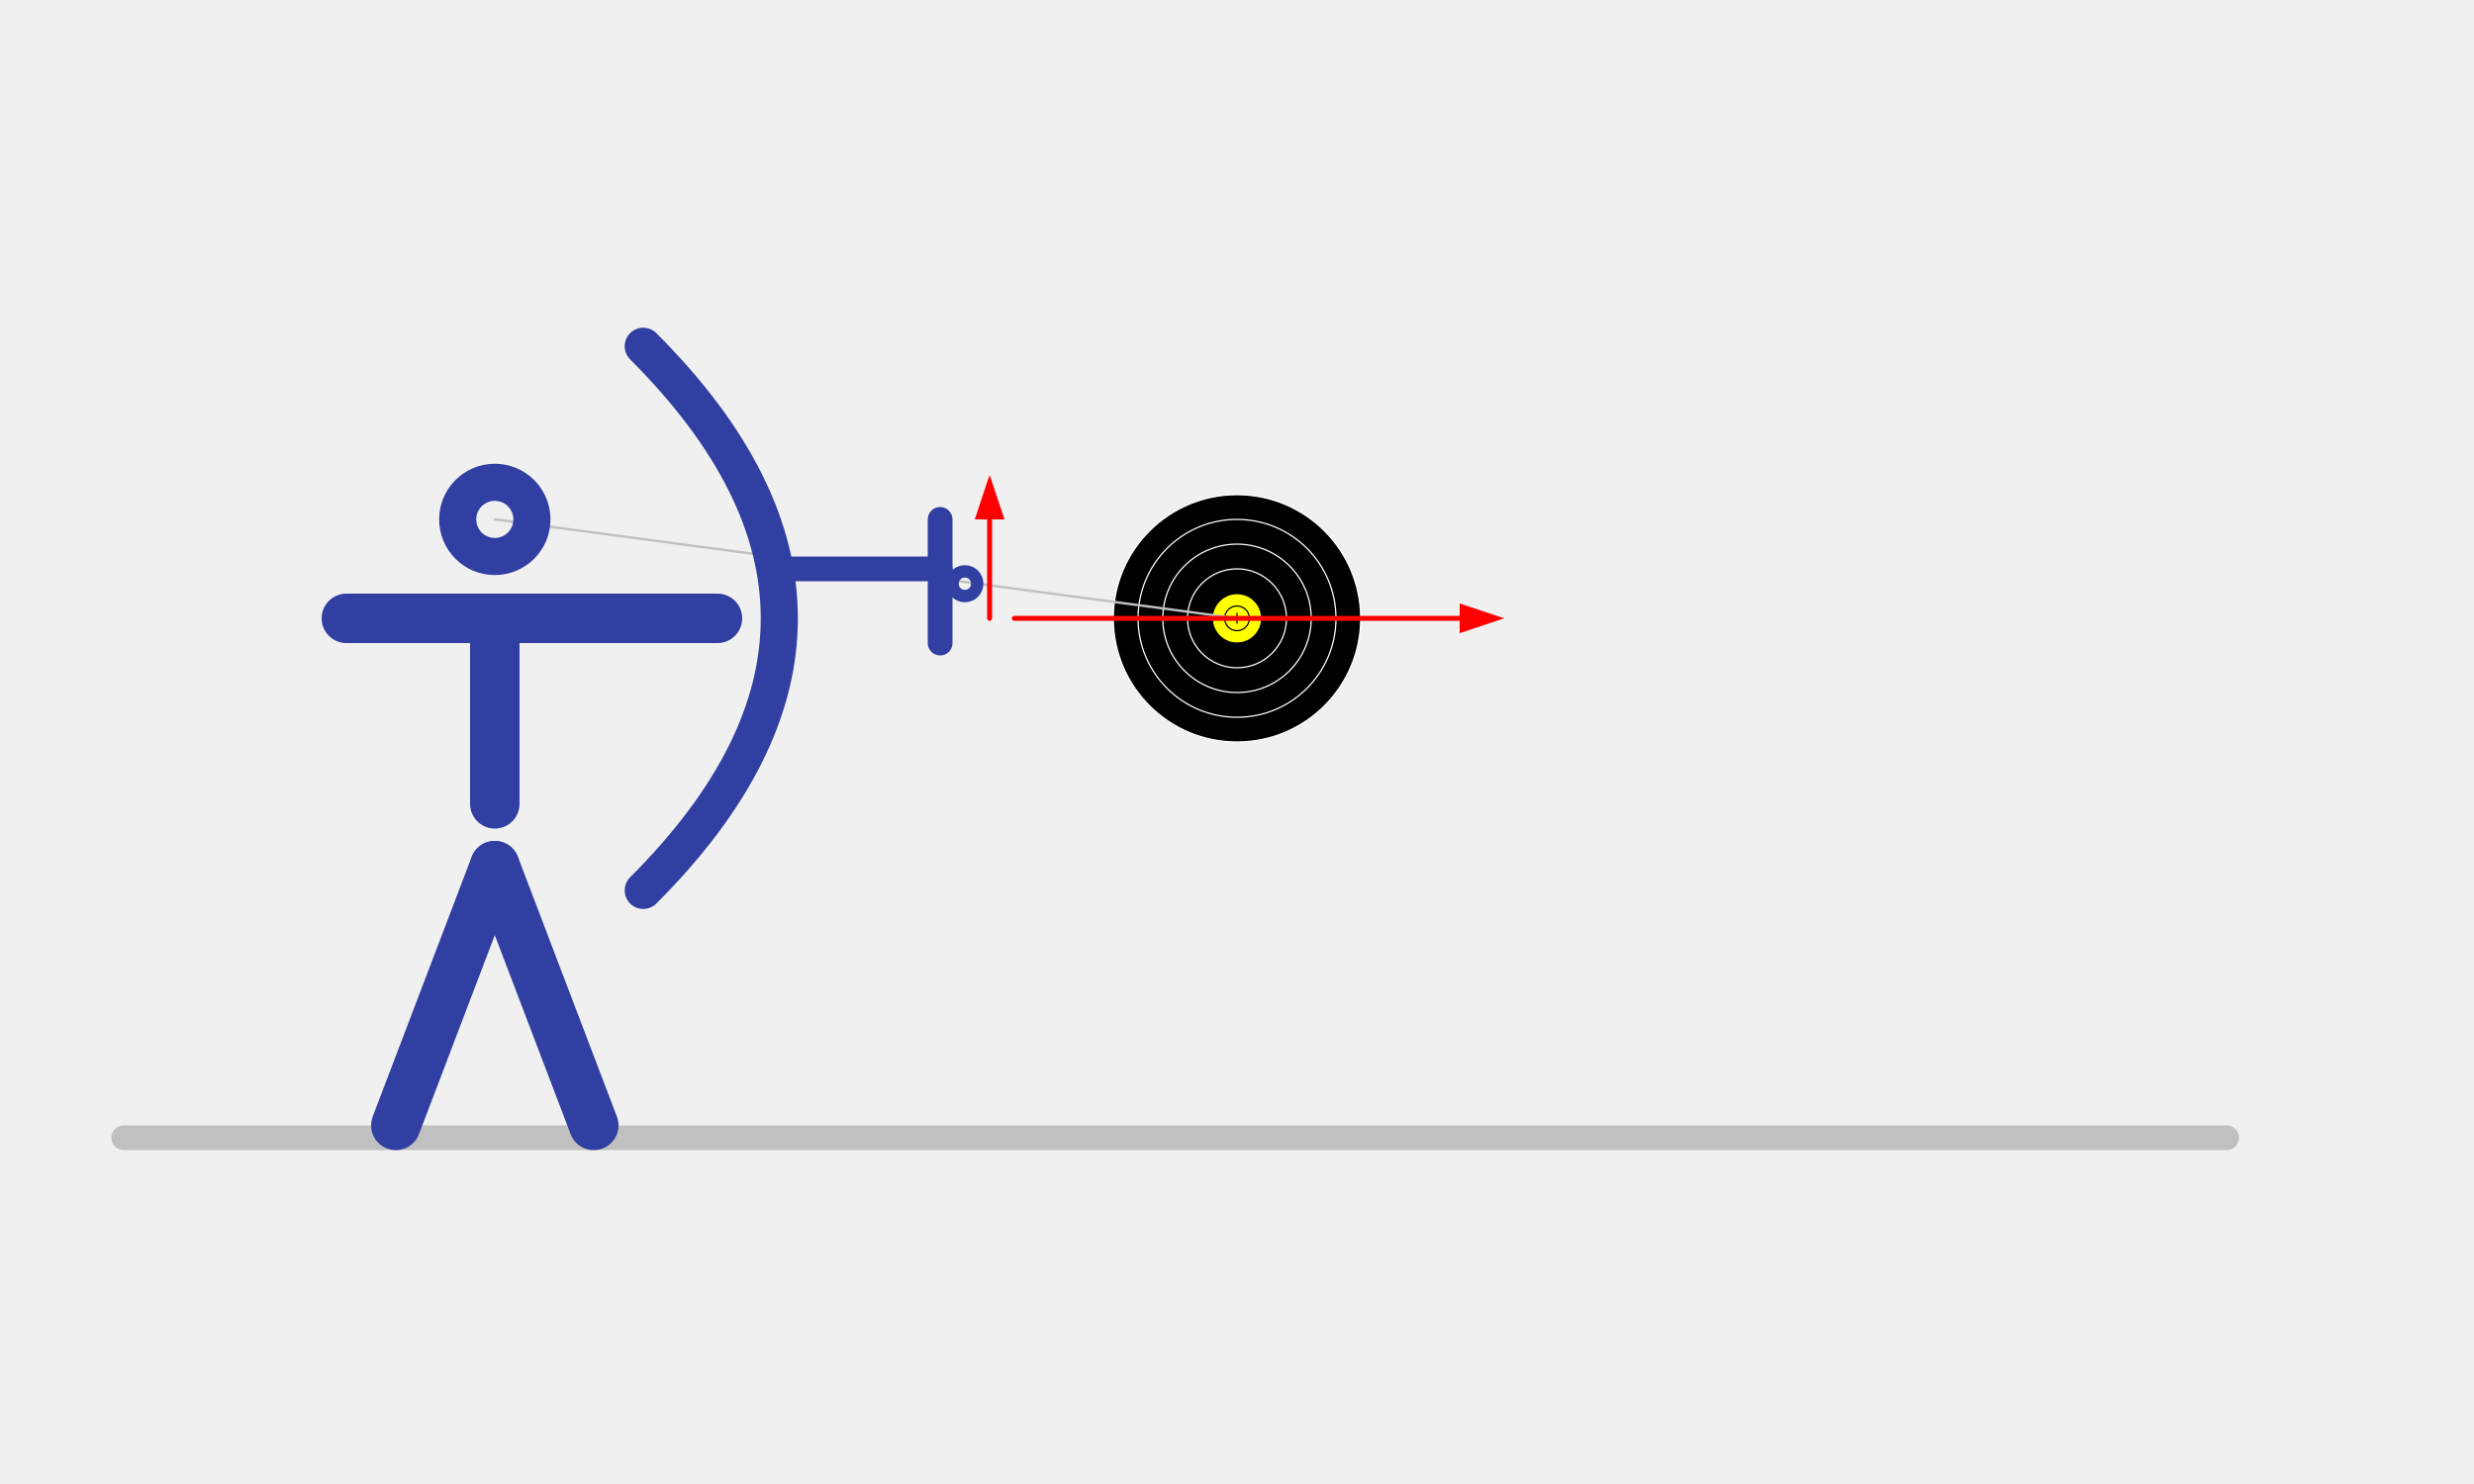
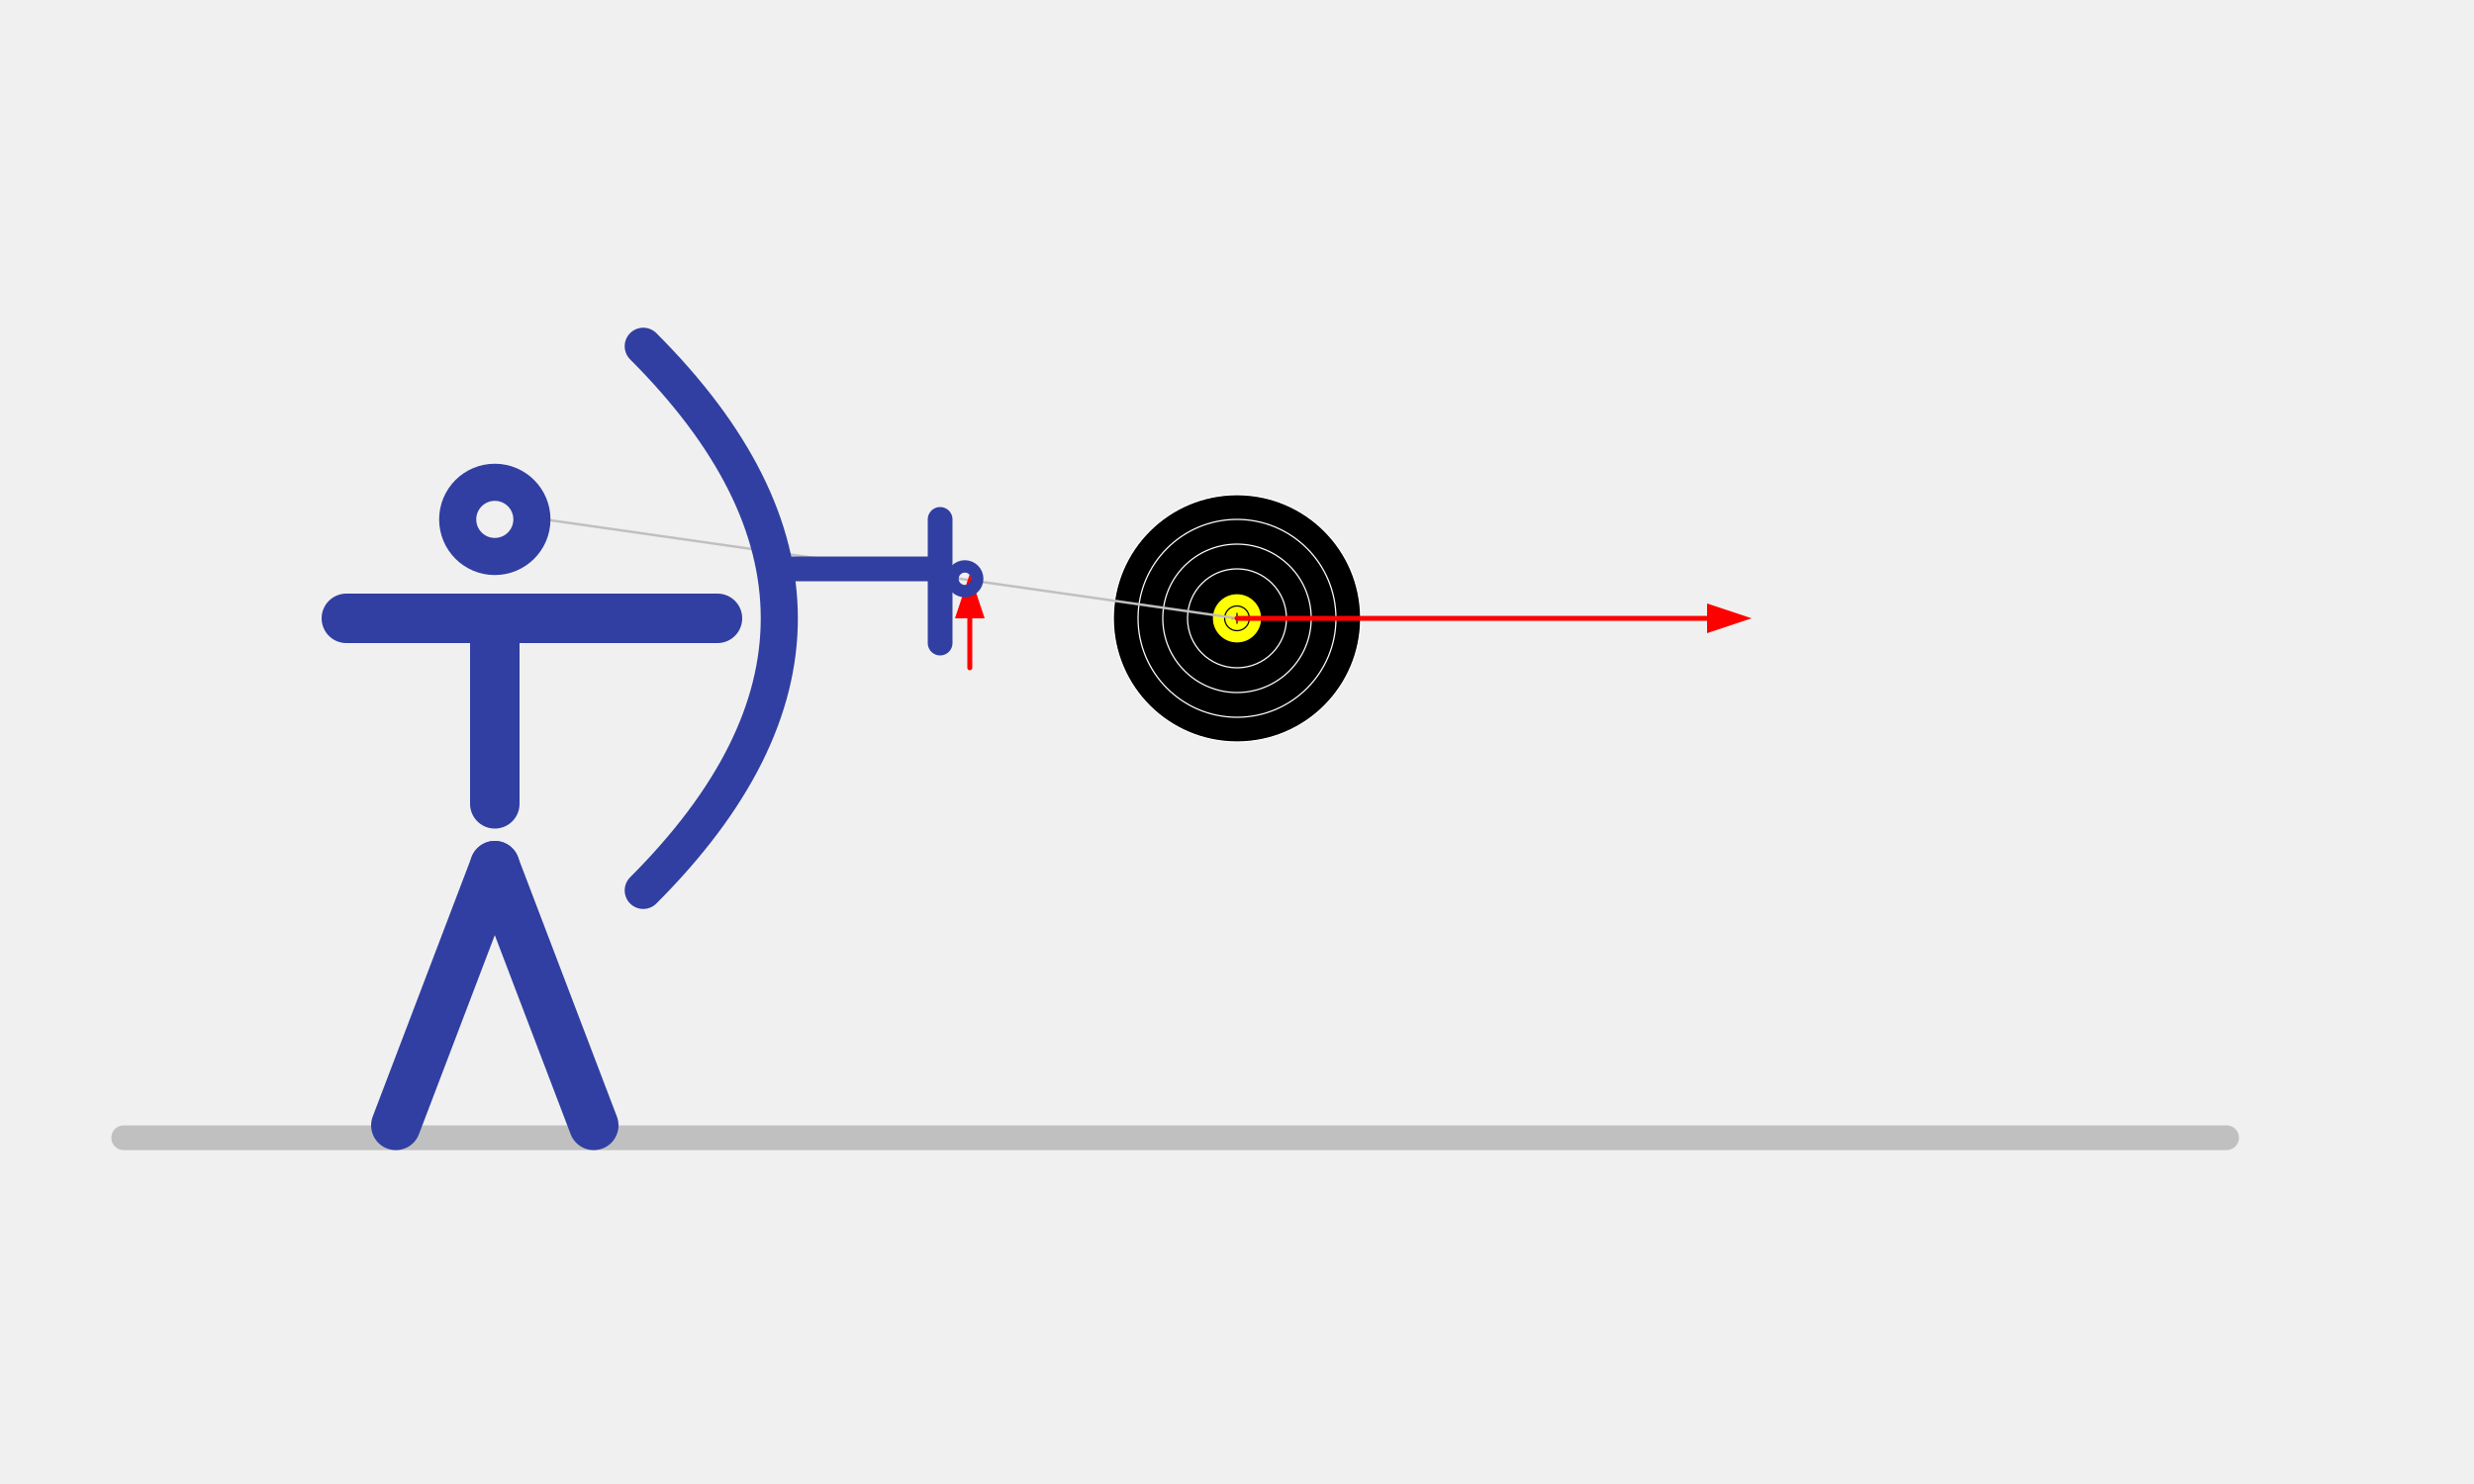
<svg xmlns="http://www.w3.org/2000/svg" xmlns:xlink="http://www.w3.org/1999/xlink" width="1000" height="600" viewBox="200 0 1000 600" style="background:#f8f8f8; cursor:pointer;">
  <defs>
    <g id="field" stroke-width="0.5">
      <circle r="50" stroke="white" fill="black" />
      <circle r="40" stroke="white" />
      <circle r="30" stroke="white" />
      <circle r="20" stroke="white" />
      <circle r="10" stroke="black" fill="yellow" />
      <circle r="5" stroke="black" fill="none" />
      <line x1="-2" y1="0" x2="2" y2="0" stroke="black" />
      <line x1="0" y1="-2" x2="0" y2="2" stroke="black" />
    </g>
    <marker id="arrow" markerWidth="10" markerHeight="10" refX="5" refY="3" orient="auto">
      <path d="M0,0 L0,6 L9,3 z" fill="red" />
    </marker>
  </defs>
  <g id="archer" stroke="#303fa1" stroke-width="20px" fill="none" stroke-linecap="round" stroke-linejoin="round">
    <line x1="250" y1="460" x2="1100" y2="460" stroke="silver" stroke-width="10" />
    <use xlink:href="#field" transform="translate(700,250)">
      <animateTransform id="transformAnim" attributeName="transform" attributeType="XML" begin="indefinite" type="translate" from="700 250" to="1000 250" dur="3s" fill="freeze" />
    </use>
-     <line x1="400" y1="210" x2="700" y2="250" stroke="silver" stroke-width="1">
+     <line x1="420" y1="210" x2="700" y2="250" stroke="silver" stroke-width="1">
      <animate begin="transformAnim.begin" attributeName="x2" from="700" to="1000" dur="3s" fill="freeze" />
    </line>
    <g id="body_group" transform="rotate(0, 400,325)">
      <animateTransform id="rotateAnim" attributeName="transform" type="rotate" dur="3s" begin="indefinite" values="0 400 325; 50 400 325" fill="freeze" />
      <circle cx="400" cy="210" r="15" stroke-width="15px" />
      <line x1="400" y1="250" x2="400" y2="325" />
      <line x1="340" y1="250" x2="490" y2="250" />
      <g id="t_mark" opacity="1">
-         <line x1="600" y1="250" x2="600" y2="200" stroke="red" stroke-width="2px" fill="none" marker-end="url(#arrow)" />
-         <line x1="610" y1="250" x2="800" y2="250" stroke="red" stroke-width="2px" fill="none" marker-end="url(#arrow)" />
+         <line x1="592" y1="270" x2="592" y2="240" stroke="red" stroke-width="2px" fill="none" marker-end="url(#arrow)" />
+         <line x1="700" y1="250" x2="900" y2="250" stroke="red" stroke-width="2px" fill="none" marker-end="url(#arrow)" />
      </g>
      <path d="M460,140 Q570,250 460,360 " stroke-width="15px" />
      <line x1="520" y1="230" x2="580" y2="230" stroke-width="10px" />
      <line x1="580" y1="210" x2="580" y2="260" stroke-width="10px" />
-       <circle cx="590" cy="236" r="5" stroke-width="5px">
-         <animate begin="transformAnim.begin" attributeName="cy" from="236" to="223" dur="3s" fill="freeze" />
+       <circle cx="590" cy="234" r="5" stroke-width="5px">
+         <animate begin="transformAnim.begin" attributeName="cy" from="234" to="222" dur="3s" fill="freeze" />
      </circle>
    </g>
    <line x1="400" y1="350" x2="440" y2="455" />
    <line x1="400" y1="350" x2="360" y2="455" />
  </g>
</svg>
